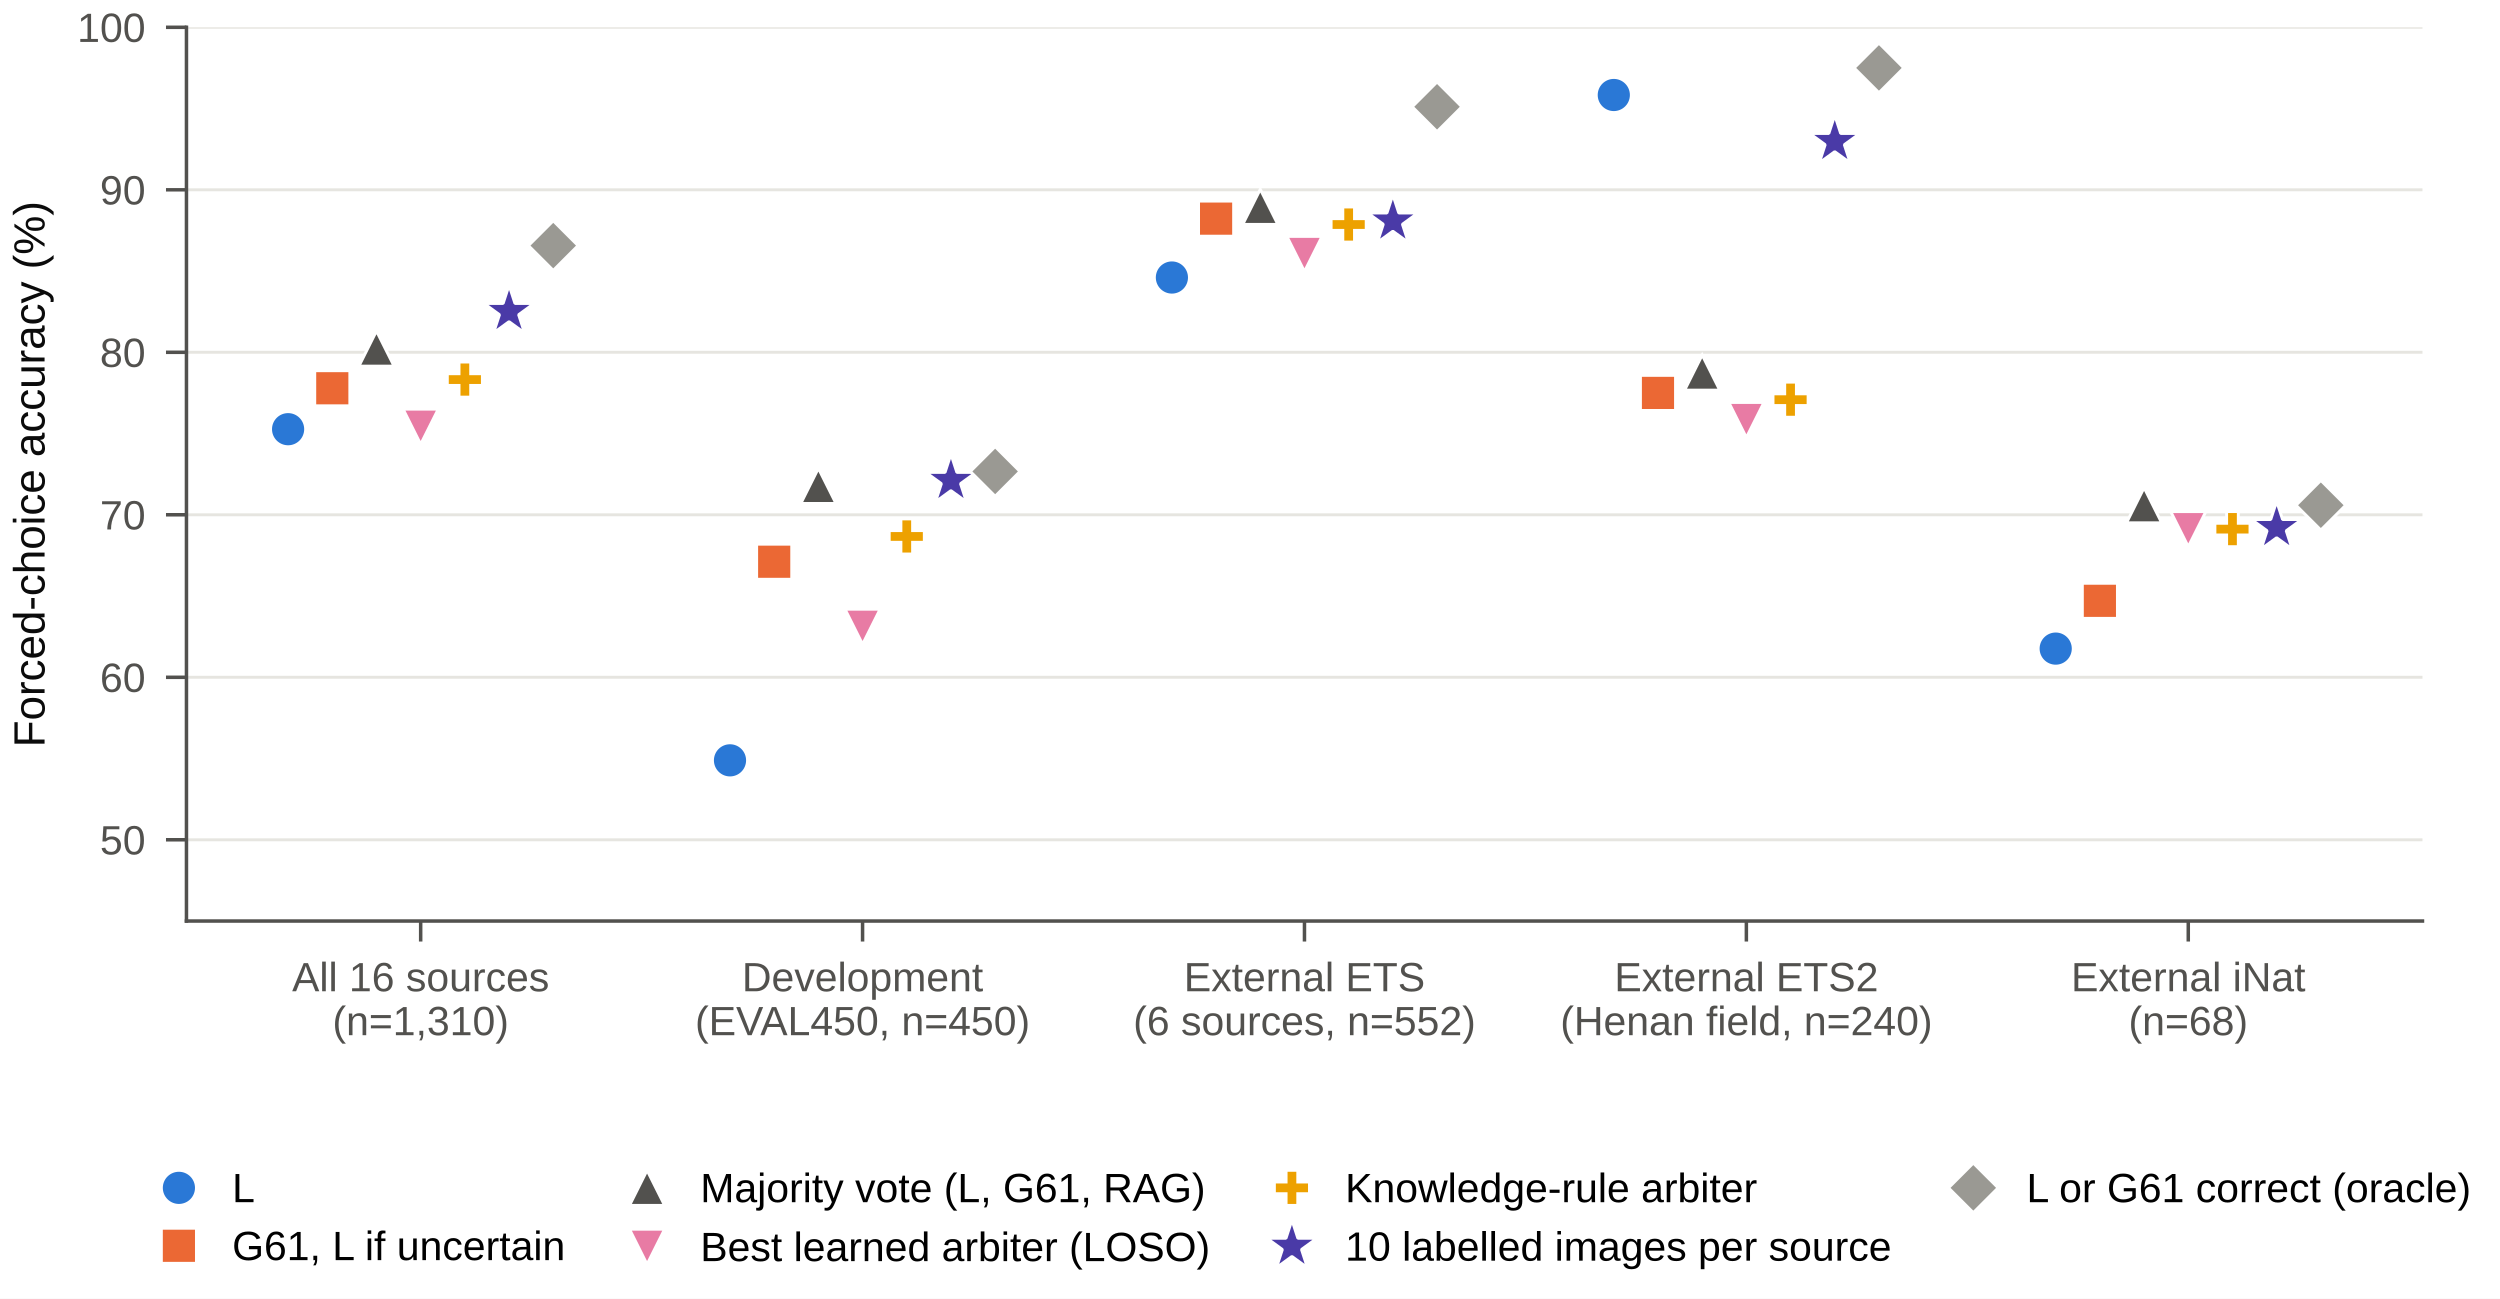
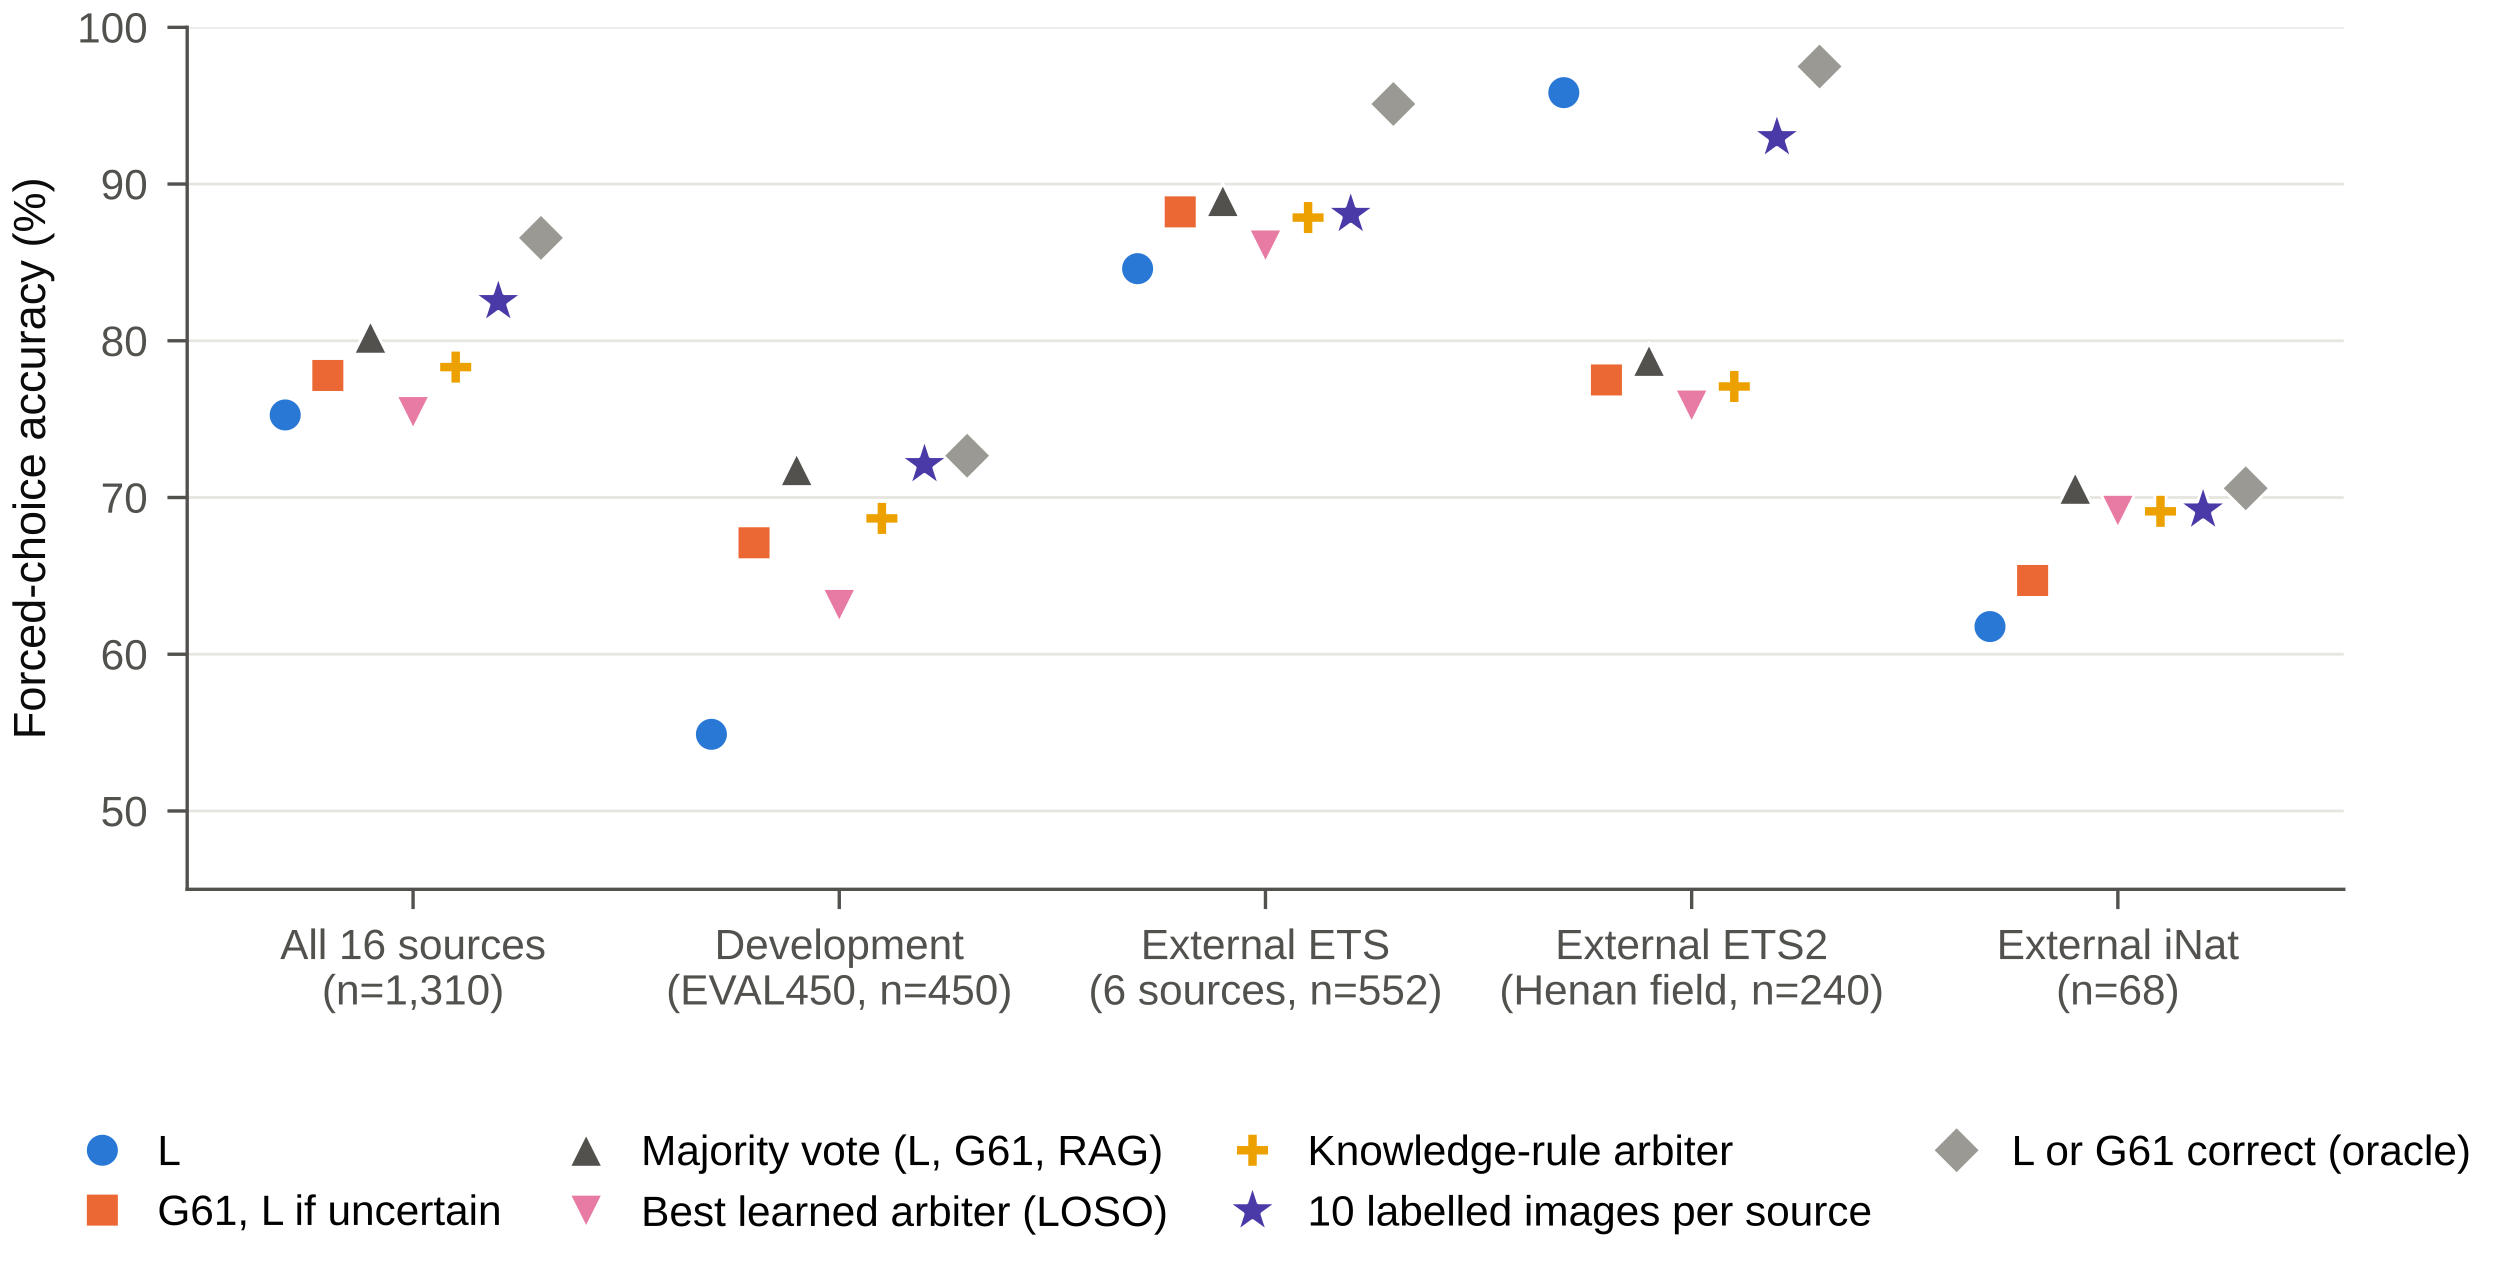
- <svg xmlns="http://www.w3.org/2000/svg" xmlns:xlink="http://www.w3.org/1999/xlink" width="427.381pt" height="222.024pt" viewBox="0 0 427.381 222.024" version="1.1">
+ <svg xmlns="http://www.w3.org/2000/svg" xmlns:xlink="http://www.w3.org/1999/xlink" width="443.128pt" height="224.042pt" viewBox="0 0 443.128 224.042" version="1.1">
  <defs>
    <style type="text/css">*{stroke-linejoin: round; stroke-linecap: butt}</style>
  </defs>
  <g id="figure_1">
    <g id="patch_1">
-       <path d="M 0 222.024  L 427.381 222.024  L 427.381 -0  L 0 -0  z " style="fill: #ffffff" />
+       <path d="M 0 224.042  L 443.128 224.042  L 443.128 0  L 0 0  z " style="fill: #ffffff" />
    </g>
    <g id="axes_1">
      <g id="patch_2">
-         <path d="M 31.876 157.453  L 414.128 157.453  L 414.128 4.665  L 31.876 4.665  z " style="fill: #ffffff" />
+         <path d="M 33.18 157.632  L 415.432 157.632  L 415.432 4.844  L 33.18 4.844  z " style="fill: #ffffff" />
      </g>
      <g id="matplotlib.axis_1">
        <g id="xtick_1">
          <g id="line2d_1">
            <defs>
-               <path id="m453a880735" d="M 0 0  L 0 3.5  " style="stroke: #52514e; stroke-width: 0.6" />
+               <path id="m961032ae38" d="M 0 0  L 0 3.5  " style="stroke: #52514e; stroke-width: 0.6" />
            </defs>
            <g>
-               <use xlink:href="#m453a880735" x="71.915" y="157.453" style="fill: #52514e; stroke: #52514e; stroke-width: 0.6" />
+               <use xlink:href="#m961032ae38" x="73.218" y="157.632" style="fill: #52514e; stroke: #52514e; stroke-width: 0.6" />
            </g>
          </g>
          <g id="text_1">
-             <text style="font-size: 7px; font-family: 'Arial'; fill: #52514e" transform="translate(49.93286 169.4631)">All 16 sources</text>
-             <text style="font-size: 7px; font-family: 'Arial'; fill: #52514e" transform="translate(56.83552 176.9693)">(n=1,310)</text>
+             <text style="font-size: 7.5px; font-family: 'Arial'; fill: #52514e" transform="translate(49.6661 169.9999)">All 16 sources</text>
+             <text style="font-size: 7.5px; font-family: 'Arial'; fill: #52514e" transform="translate(57.0618 178.0423)">(n=1,310)</text>
          </g>
        </g>
        <g id="xtick_2">
          <g id="line2d_2">
            <g>
-               <use xlink:href="#m453a880735" x="147.458" y="157.453" style="fill: #52514e; stroke: #52514e; stroke-width: 0.6" />
+               <use xlink:href="#m961032ae38" x="148.762" y="157.632" style="fill: #52514e; stroke: #52514e; stroke-width: 0.6" />
            </g>
          </g>
          <g id="text_2">
-             <text style="font-size: 7px; font-family: 'Arial'; fill: #52514e" transform="translate(126.8374 169.4631)">Development</text>
-             <text style="font-size: 7px; font-family: 'Arial'; fill: #52514e" transform="translate(118.8224 176.9693)">(EVAL450, n=450)</text>
+             <text style="font-size: 7.5px; font-family: 'Arial'; fill: #52514e" transform="translate(126.6678 169.9999)">Development</text>
+             <text style="font-size: 7.5px; font-family: 'Arial'; fill: #52514e" transform="translate(118.0803 178.0423)">(EVAL450, n=450)</text>
          </g>
        </g>
        <g id="xtick_3">
          <g id="line2d_3">
            <g>
-               <use xlink:href="#m453a880735" x="223.002" y="157.453" style="fill: #52514e; stroke: #52514e; stroke-width: 0.6" />
+               <use xlink:href="#m961032ae38" x="224.306" y="157.632" style="fill: #52514e; stroke: #52514e; stroke-width: 0.6" />
            </g>
          </g>
          <g id="text_3">
-             <text style="font-size: 7px; font-family: 'Arial'; fill: #52514e" transform="translate(202.384 169.4631)">External ETS</text>
-             <text style="font-size: 7px; font-family: 'Arial'; fill: #52514e" transform="translate(193.7242 176.9693)">(6 sources, n=552)</text>
+             <text style="font-size: 7.5px; font-family: 'Arial'; fill: #52514e" transform="translate(202.2146 169.9999)">External ETS</text>
+             <text style="font-size: 7.5px; font-family: 'Arial'; fill: #52514e" transform="translate(192.9363 178.0423)">(6 sources, n=552)</text>
          </g>
        </g>
        <g id="xtick_4">
          <g id="line2d_4">
            <g>
-               <use xlink:href="#m453a880735" x="298.546" y="157.453" style="fill: #52514e; stroke: #52514e; stroke-width: 0.6" />
+               <use xlink:href="#m961032ae38" x="299.849" y="157.632" style="fill: #52514e; stroke: #52514e; stroke-width: 0.6" />
            </g>
          </g>
          <g id="text_4">
-             <text style="font-size: 7px; font-family: 'Arial'; fill: #52514e" transform="translate(275.9815 169.4631)">External ETS2</text>
-             <text style="font-size: 7px; font-family: 'Arial'; fill: #52514e" transform="translate(266.7355 176.9693)">(Henan field, n=240)</text>
+             <text style="font-size: 7.5px; font-family: 'Arial'; fill: #52514e" transform="translate(275.6731 169.9999)">External ETS2</text>
+             <text style="font-size: 7.5px; font-family: 'Arial'; fill: #52514e" transform="translate(265.7666 178.0423)">(Henan field, n=240)</text>
          </g>
        </g>
        <g id="xtick_5">
          <g id="line2d_5">
            <g>
-               <use xlink:href="#m453a880735" x="374.09" y="157.453" style="fill: #52514e; stroke: #52514e; stroke-width: 0.6" />
+               <use xlink:href="#m961032ae38" x="375.393" y="157.632" style="fill: #52514e; stroke: #52514e; stroke-width: 0.6" />
            </g>
          </g>
          <g id="text_5">
-             <text style="font-size: 7px; font-family: 'Arial'; fill: #52514e" transform="translate(354.0547 169.4631)">External iNat</text>
-             <text style="font-size: 7px; font-family: 'Arial'; fill: #52514e" transform="translate(363.876 176.9693)">(n=68)</text>
+             <text style="font-size: 7.5px; font-family: 'Arial'; fill: #52514e" transform="translate(353.9269 169.9999)">External iNat</text>
+             <text style="font-size: 7.5px; font-family: 'Arial'; fill: #52514e" transform="translate(364.4498 178.0423)">(n=68)</text>
          </g>
        </g>
      </g>
      <g id="matplotlib.axis_2">
        <g id="ytick_1">
          <g id="line2d_6">
-             <path d="M 31.876 143.563  L 414.128 143.563  " clip-path="url(#p6bdd1b9f41)" style="fill: none; stroke: #e6e5e0; stroke-width: 0.5; stroke-linecap: square" />
+             <path d="M 33.18 143.742  L 415.432 143.742  " clip-path="url(#p7834e3b1ee)" style="fill: none; stroke: #e6e5e0; stroke-width: 0.5; stroke-linecap: square" />
          </g>
          <g id="line2d_7">
            <defs>
-               <path id="md73ead1a97" d="M 0 0  L -3.5 0  " style="stroke: #52514e; stroke-width: 0.6" />
+               <path id="m4c61d0069f" d="M 0 0  L -3.5 0  " style="stroke: #52514e; stroke-width: 0.6" />
            </defs>
            <g>
-               <use xlink:href="#md73ead1a97" x="31.876" y="143.563" style="fill: #52514e; stroke: #52514e; stroke-width: 0.6" />
+               <use xlink:href="#m4c61d0069f" x="33.18" y="143.742" style="fill: #52514e; stroke: #52514e; stroke-width: 0.6" />
            </g>
          </g>
          <g id="text_6">
-             <text style="font-size: 7px; font-family: 'Arial'; text-anchor: end; fill: #52514e" x="24.876" y="146.068" transform="rotate(-0 24.87625 146.0681)">50</text>
+             <text style="font-size: 7.5px; font-family: 'Arial'; text-anchor: end; fill: #52514e" x="26.18" y="146.426" transform="rotate(-0 26.17961 146.426)">50</text>
          </g>
        </g>
        <g id="ytick_2">
          <g id="line2d_8">
-             <path d="M 31.876 115.783  L 414.128 115.783  " clip-path="url(#p6bdd1b9f41)" style="fill: none; stroke: #e6e5e0; stroke-width: 0.5; stroke-linecap: square" />
+             <path d="M 33.18 115.962  L 415.432 115.962  " clip-path="url(#p7834e3b1ee)" style="fill: none; stroke: #e6e5e0; stroke-width: 0.5; stroke-linecap: square" />
          </g>
          <g id="line2d_9">
            <g>
-               <use xlink:href="#md73ead1a97" x="31.876" y="115.783" style="fill: #52514e; stroke: #52514e; stroke-width: 0.6" />
+               <use xlink:href="#m4c61d0069f" x="33.18" y="115.962" style="fill: #52514e; stroke: #52514e; stroke-width: 0.6" />
            </g>
          </g>
          <g id="text_7">
-             <text style="font-size: 7px; font-family: 'Arial'; text-anchor: end; fill: #52514e" x="24.876" y="118.289" transform="rotate(-0 24.87625 118.2886)">60</text>
+             <text style="font-size: 7.5px; font-family: 'Arial'; text-anchor: end; fill: #52514e" x="26.18" y="118.646" transform="rotate(-0 26.17961 118.6465)">60</text>
          </g>
        </g>
        <g id="ytick_3">
          <g id="line2d_10">
-             <path d="M 31.876 88.004  L 414.128 88.004  " clip-path="url(#p6bdd1b9f41)" style="fill: none; stroke: #e6e5e0; stroke-width: 0.5; stroke-linecap: square" />
+             <path d="M 33.18 88.183  L 415.432 88.183  " clip-path="url(#p7834e3b1ee)" style="fill: none; stroke: #e6e5e0; stroke-width: 0.5; stroke-linecap: square" />
          </g>
          <g id="line2d_11">
            <g>
-               <use xlink:href="#md73ead1a97" x="31.876" y="88.004" style="fill: #52514e; stroke: #52514e; stroke-width: 0.6" />
+               <use xlink:href="#m4c61d0069f" x="33.18" y="88.183" style="fill: #52514e; stroke: #52514e; stroke-width: 0.6" />
            </g>
          </g>
          <g id="text_8">
-             <text style="font-size: 7px; font-family: 'Arial'; text-anchor: end; fill: #52514e" x="24.876" y="90.509" transform="rotate(-0 24.87625 90.50905)">70</text>
+             <text style="font-size: 7.5px; font-family: 'Arial'; text-anchor: end; fill: #52514e" x="26.18" y="90.867" transform="rotate(-0 26.17961 90.86694)">70</text>
          </g>
        </g>
        <g id="ytick_4">
          <g id="line2d_12">
-             <path d="M 31.876 60.224  L 414.128 60.224  " clip-path="url(#p6bdd1b9f41)" style="fill: none; stroke: #e6e5e0; stroke-width: 0.5; stroke-linecap: square" />
+             <path d="M 33.18 60.403  L 415.432 60.403  " clip-path="url(#p7834e3b1ee)" style="fill: none; stroke: #e6e5e0; stroke-width: 0.5; stroke-linecap: square" />
          </g>
          <g id="line2d_13">
            <g>
-               <use xlink:href="#md73ead1a97" x="31.876" y="60.224" style="fill: #52514e; stroke: #52514e; stroke-width: 0.6" />
+               <use xlink:href="#m4c61d0069f" x="33.18" y="60.403" style="fill: #52514e; stroke: #52514e; stroke-width: 0.6" />
            </g>
          </g>
          <g id="text_9">
-             <text style="font-size: 7px; font-family: 'Arial'; text-anchor: end; fill: #52514e" x="24.876" y="62.73" transform="rotate(-0 24.87625 62.72952)">80</text>
+             <text style="font-size: 7.5px; font-family: 'Arial'; text-anchor: end; fill: #52514e" x="26.18" y="63.087" transform="rotate(-0 26.17961 63.08741)">80</text>
          </g>
        </g>
        <g id="ytick_5">
          <g id="line2d_14">
-             <path d="M 31.876 32.445  L 414.128 32.445  " clip-path="url(#p6bdd1b9f41)" style="fill: none; stroke: #e6e5e0; stroke-width: 0.5; stroke-linecap: square" />
+             <path d="M 33.18 32.624  L 415.432 32.624  " clip-path="url(#p7834e3b1ee)" style="fill: none; stroke: #e6e5e0; stroke-width: 0.5; stroke-linecap: square" />
          </g>
          <g id="line2d_15">
            <g>
-               <use xlink:href="#md73ead1a97" x="31.876" y="32.445" style="fill: #52514e; stroke: #52514e; stroke-width: 0.6" />
+               <use xlink:href="#m4c61d0069f" x="33.18" y="32.624" style="fill: #52514e; stroke: #52514e; stroke-width: 0.6" />
            </g>
          </g>
          <g id="text_10">
-             <text style="font-size: 7px; font-family: 'Arial'; text-anchor: end; fill: #52514e" x="24.876" y="34.95" transform="rotate(-0 24.87625 34.95)">90</text>
+             <text style="font-size: 7.5px; font-family: 'Arial'; text-anchor: end; fill: #52514e" x="26.18" y="35.308" transform="rotate(-0 26.17961 35.30789)">90</text>
          </g>
        </g>
        <g id="ytick_6">
          <g id="line2d_16">
-             <path d="M 31.876 4.665  L 414.128 4.665  " clip-path="url(#p6bdd1b9f41)" style="fill: none; stroke: #e6e5e0; stroke-width: 0.5; stroke-linecap: square" />
+             <path d="M 33.18 4.844  L 415.432 4.844  " clip-path="url(#p7834e3b1ee)" style="fill: none; stroke: #e6e5e0; stroke-width: 0.5; stroke-linecap: square" />
          </g>
          <g id="line2d_17">
            <g>
-               <use xlink:href="#md73ead1a97" x="31.876" y="4.665" style="fill: #52514e; stroke: #52514e; stroke-width: 0.6" />
+               <use xlink:href="#m4c61d0069f" x="33.18" y="4.844" style="fill: #52514e; stroke: #52514e; stroke-width: 0.6" />
            </g>
          </g>
          <g id="text_11">
-             <text style="font-size: 7px; font-family: 'Arial'; text-anchor: end; fill: #52514e" x="24.876" y="7.17" transform="rotate(-0 24.87625 7.170469)">100</text>
+             <text style="font-size: 7.5px; font-family: 'Arial'; text-anchor: end; fill: #52514e" x="26.18" y="7.528" transform="rotate(-0 26.17961 7.528359)">100</text>
          </g>
        </g>
        <g id="text_12">
-           <text style="font-size: 7.5px; font-family: 'Arial'; text-anchor: middle; fill: #0b0b0b" x="7.62" y="81.059" transform="rotate(-90 7.619766 81.05894)">Forced-choice accuracy (%)</text>
+           <text style="font-size: 8px; font-family: 'Arial'; text-anchor: middle; fill: #0b0b0b" x="7.984" y="81.238" transform="rotate(-90 7.98375 81.23788)">Forced-choice accuracy (%)</text>
        </g>
      </g>
      <g id="line2d_18">
        <defs>
-           <path id="m94f114c13a" d="M 0 3  C 0.796 3 1.559 2.684 2.121 2.121  C 2.684 1.559 3 0.796 3 0  C 3 -0.796 2.684 -1.559 2.121 -2.121  C 1.559 -2.684 0.796 -3 0 -3  C -0.796 -3 -1.559 -2.684 -2.121 -2.121  C -2.684 -1.559 -3 -0.796 -3 0  C -3 0.796 -2.684 1.559 -2.121 2.121  C -1.559 2.684 -0.796 3 0 3  z " style="stroke: #ffffff; stroke-width: 0.5" />
-         </defs>
-         <g clip-path="url(#p6bdd1b9f41)">
-           <use xlink:href="#m94f114c13a" x="49.251" y="73.372" style="fill: #2a78d6; stroke: #ffffff; stroke-width: 0.5" />
-           <use xlink:href="#m94f114c13a" x="124.795" y="129.982" style="fill: #2a78d6; stroke: #ffffff; stroke-width: 0.5" />
-           <use xlink:href="#m94f114c13a" x="200.339" y="47.442" style="fill: #2a78d6; stroke: #ffffff; stroke-width: 0.5" />
-           <use xlink:href="#m94f114c13a" x="275.883" y="16.24" style="fill: #2a78d6; stroke: #ffffff; stroke-width: 0.5" />
-           <use xlink:href="#m94f114c13a" x="351.427" y="110.881" style="fill: #2a78d6; stroke: #ffffff; stroke-width: 0.5" />
+           <path id="m4df8d2431d" d="M 0 3  C 0.796 3 1.559 2.684 2.121 2.121  C 2.684 1.559 3 0.796 3 0  C 3 -0.796 2.684 -1.559 2.121 -2.121  C 1.559 -2.684 0.796 -3 0 -3  C -0.796 -3 -1.559 -2.684 -2.121 -2.121  C -2.684 -1.559 -3 -0.796 -3 0  C -3 0.796 -2.684 1.559 -2.121 2.121  C -1.559 2.684 -0.796 3 0 3  z " style="stroke: #ffffff; stroke-width: 0.5" />
+         </defs>
+         <g clip-path="url(#p7834e3b1ee)">
+           <use xlink:href="#m4df8d2431d" x="50.555" y="73.551" style="fill: #2a78d6; stroke: #ffffff; stroke-width: 0.5" />
+           <use xlink:href="#m4df8d2431d" x="126.099" y="130.161" style="fill: #2a78d6; stroke: #ffffff; stroke-width: 0.5" />
+           <use xlink:href="#m4df8d2431d" x="201.642" y="47.621" style="fill: #2a78d6; stroke: #ffffff; stroke-width: 0.5" />
+           <use xlink:href="#m4df8d2431d" x="277.186" y="16.419" style="fill: #2a78d6; stroke: #ffffff; stroke-width: 0.5" />
+           <use xlink:href="#m4df8d2431d" x="352.73" y="111.06" style="fill: #2a78d6; stroke: #ffffff; stroke-width: 0.5" />
        </g>
      </g>
      <g id="line2d_19">
        <defs>
-           <path id="m0e81dddfba" d="M -3 3  L 3 3  L 3 -3  L -3 -3  z " style="stroke: #ffffff; stroke-width: 0.5; stroke-linejoin: miter" />
-         </defs>
-         <g clip-path="url(#p6bdd1b9f41)">
-           <use xlink:href="#m0e81dddfba" x="56.806" y="66.374" style="fill: #eb6834; stroke: #ffffff; stroke-width: 0.5; stroke-linejoin: miter" />
-           <use xlink:href="#m0e81dddfba" x="132.35" y="96.029" style="fill: #eb6834; stroke: #ffffff; stroke-width: 0.5; stroke-linejoin: miter" />
-           <use xlink:href="#m0e81dddfba" x="207.893" y="37.377" style="fill: #eb6834; stroke: #ffffff; stroke-width: 0.5; stroke-linejoin: miter" />
-           <use xlink:href="#m0e81dddfba" x="283.437" y="67.169" style="fill: #eb6834; stroke: #ffffff; stroke-width: 0.5; stroke-linejoin: miter" />
-           <use xlink:href="#m0e81dddfba" x="358.981" y="102.711" style="fill: #eb6834; stroke: #ffffff; stroke-width: 0.5; stroke-linejoin: miter" />
+           <path id="mba8bbdfa05" d="M -3 3  L 3 3  L 3 -3  L -3 -3  z " style="stroke: #ffffff; stroke-width: 0.5; stroke-linejoin: miter" />
+         </defs>
+         <g clip-path="url(#p7834e3b1ee)">
+           <use xlink:href="#mba8bbdfa05" x="58.109" y="66.553" style="fill: #eb6834; stroke: #ffffff; stroke-width: 0.5; stroke-linejoin: miter" />
+           <use xlink:href="#mba8bbdfa05" x="133.653" y="96.208" style="fill: #eb6834; stroke: #ffffff; stroke-width: 0.5; stroke-linejoin: miter" />
+           <use xlink:href="#mba8bbdfa05" x="209.197" y="37.556" style="fill: #eb6834; stroke: #ffffff; stroke-width: 0.5; stroke-linejoin: miter" />
+           <use xlink:href="#mba8bbdfa05" x="284.741" y="67.348" style="fill: #eb6834; stroke: #ffffff; stroke-width: 0.5; stroke-linejoin: miter" />
+           <use xlink:href="#mba8bbdfa05" x="360.285" y="102.89" style="fill: #eb6834; stroke: #ffffff; stroke-width: 0.5; stroke-linejoin: miter" />
        </g>
      </g>
      <g id="line2d_20">
        <defs>
-           <path id="m026814694f" d="M 0 -3  L -3 3  L 3 3  z " style="stroke: #ffffff; stroke-width: 0.5; stroke-linejoin: miter" />
-         </defs>
-         <g clip-path="url(#p6bdd1b9f41)">
-           <use xlink:href="#m026814694f" x="64.36" y="59.588" style="fill: #52514e; stroke: #ffffff; stroke-width: 0.5; stroke-linejoin: miter" />
-           <use xlink:href="#m026814694f" x="139.904" y="83.065" style="fill: #52514e; stroke: #ffffff; stroke-width: 0.5; stroke-linejoin: miter" />
-           <use xlink:href="#m026814694f" x="215.448" y="35.364" style="fill: #52514e; stroke: #ffffff; stroke-width: 0.5; stroke-linejoin: miter" />
-           <use xlink:href="#m026814694f" x="290.992" y="63.697" style="fill: #52514e; stroke: #ffffff; stroke-width: 0.5; stroke-linejoin: miter" />
-           <use xlink:href="#m026814694f" x="366.536" y="86.37" style="fill: #52514e; stroke: #ffffff; stroke-width: 0.5; stroke-linejoin: miter" />
+           <path id="m0666d112d0" d="M 0 -3  L -3 3  L 3 3  z " style="stroke: #ffffff; stroke-width: 0.5; stroke-linejoin: miter" />
+         </defs>
+         <g clip-path="url(#p7834e3b1ee)">
+           <use xlink:href="#m0666d112d0" x="65.663" y="59.767" style="fill: #52514e; stroke: #ffffff; stroke-width: 0.5; stroke-linejoin: miter" />
+           <use xlink:href="#m0666d112d0" x="141.207" y="83.244" style="fill: #52514e; stroke: #ffffff; stroke-width: 0.5; stroke-linejoin: miter" />
+           <use xlink:href="#m0666d112d0" x="216.751" y="35.543" style="fill: #52514e; stroke: #ffffff; stroke-width: 0.5; stroke-linejoin: miter" />
+           <use xlink:href="#m0666d112d0" x="292.295" y="63.876" style="fill: #52514e; stroke: #ffffff; stroke-width: 0.5; stroke-linejoin: miter" />
+           <use xlink:href="#m0666d112d0" x="367.839" y="86.549" style="fill: #52514e; stroke: #ffffff; stroke-width: 0.5; stroke-linejoin: miter" />
        </g>
      </g>
      <g id="line2d_21">
        <defs>
-           <path id="mee8931af70" d="M -0 3  L 3 -3  L -3 -3  z " style="stroke: #ffffff; stroke-width: 0.5; stroke-linejoin: miter" />
-         </defs>
-         <g clip-path="url(#p6bdd1b9f41)">
-           <use xlink:href="#mee8931af70" x="71.915" y="72.948" style="fill: #e87ba4; stroke: #ffffff; stroke-width: 0.5; stroke-linejoin: miter" />
-           <use xlink:href="#mee8931af70" x="147.458" y="107.141" style="fill: #e87ba4; stroke: #ffffff; stroke-width: 0.5; stroke-linejoin: miter" />
-           <use xlink:href="#mee8931af70" x="223.002" y="43.416" style="fill: #e87ba4; stroke: #ffffff; stroke-width: 0.5; stroke-linejoin: miter" />
-           <use xlink:href="#mee8931af70" x="298.546" y="71.799" style="fill: #e87ba4; stroke: #ffffff; stroke-width: 0.5; stroke-linejoin: miter" />
-           <use xlink:href="#mee8931af70" x="374.09" y="90.455" style="fill: #e87ba4; stroke: #ffffff; stroke-width: 0.5; stroke-linejoin: miter" />
+           <path id="me7b33e3295" d="M -0 3  L 3 -3  L -3 -3  z " style="stroke: #ffffff; stroke-width: 0.5; stroke-linejoin: miter" />
+         </defs>
+         <g clip-path="url(#p7834e3b1ee)">
+           <use xlink:href="#me7b33e3295" x="73.218" y="73.127" style="fill: #e87ba4; stroke: #ffffff; stroke-width: 0.5; stroke-linejoin: miter" />
+           <use xlink:href="#me7b33e3295" x="148.762" y="107.32" style="fill: #e87ba4; stroke: #ffffff; stroke-width: 0.5; stroke-linejoin: miter" />
+           <use xlink:href="#me7b33e3295" x="224.306" y="43.595" style="fill: #e87ba4; stroke: #ffffff; stroke-width: 0.5; stroke-linejoin: miter" />
+           <use xlink:href="#me7b33e3295" x="299.849" y="71.978" style="fill: #e87ba4; stroke: #ffffff; stroke-width: 0.5; stroke-linejoin: miter" />
+           <use xlink:href="#me7b33e3295" x="375.393" y="90.634" style="fill: #e87ba4; stroke: #ffffff; stroke-width: 0.5; stroke-linejoin: miter" />
        </g>
      </g>
      <g id="line2d_22">
        <defs>
-           <path id="m67a31884d9" d="M -1 3  L 1 3  L 1 1  L 3 1  L 3 -1  L 1 -1  L 1 -3  L -1 -3  L -1 -1  L -3 -1  L -3 1  L -1 1  z " style="stroke: #ffffff; stroke-width: 0.5; stroke-linejoin: miter" />
-         </defs>
-         <g clip-path="url(#p6bdd1b9f41)">
-           <use xlink:href="#m67a31884d9" x="79.469" y="64.89" style="fill: #eda100; stroke: #ffffff; stroke-width: 0.5; stroke-linejoin: miter" />
-           <use xlink:href="#m67a31884d9" x="155.013" y="91.708" style="fill: #eda100; stroke: #ffffff; stroke-width: 0.5; stroke-linejoin: miter" />
-           <use xlink:href="#m67a31884d9" x="230.557" y="38.383" style="fill: #eda100; stroke: #ffffff; stroke-width: 0.5; stroke-linejoin: miter" />
-           <use xlink:href="#m67a31884d9" x="306.1" y="68.327" style="fill: #eda100; stroke: #ffffff; stroke-width: 0.5; stroke-linejoin: miter" />
-           <use xlink:href="#m67a31884d9" x="381.644" y="90.455" style="fill: #eda100; stroke: #ffffff; stroke-width: 0.5; stroke-linejoin: miter" />
+           <path id="m41e03432ca" d="M -1 3  L 1 3  L 1 1  L 3 1  L 3 -1  L 1 -1  L 1 -3  L -1 -3  L -1 -1  L -3 -1  L -3 1  L -1 1  z " style="stroke: #ffffff; stroke-width: 0.5; stroke-linejoin: miter" />
+         </defs>
+         <g clip-path="url(#p7834e3b1ee)">
+           <use xlink:href="#m41e03432ca" x="80.772" y="65.068" style="fill: #eda100; stroke: #ffffff; stroke-width: 0.5; stroke-linejoin: miter" />
+           <use xlink:href="#m41e03432ca" x="156.316" y="91.887" style="fill: #eda100; stroke: #ffffff; stroke-width: 0.5; stroke-linejoin: miter" />
+           <use xlink:href="#m41e03432ca" x="231.86" y="38.562" style="fill: #eda100; stroke: #ffffff; stroke-width: 0.5; stroke-linejoin: miter" />
+           <use xlink:href="#m41e03432ca" x="307.404" y="68.506" style="fill: #eda100; stroke: #ffffff; stroke-width: 0.5; stroke-linejoin: miter" />
+           <use xlink:href="#m41e03432ca" x="382.948" y="90.634" style="fill: #eda100; stroke: #ffffff; stroke-width: 0.5; stroke-linejoin: miter" />
        </g>
      </g>
      <g id="line2d_23">
        <defs>
-           <path id="m6bc69659ad" d="M 0 -4.5  L -1.01 -1.391  L -4.28 -1.391  L -1.635 0.531  L -2.645 3.641  L -0 1.719  L 2.645 3.641  L 1.635 0.531  L 4.28 -1.391  L 1.01 -1.391  z " style="stroke: #ffffff; stroke-width: 0.5; stroke-linejoin: bevel" />
-         </defs>
-         <g clip-path="url(#p6bdd1b9f41)">
-           <use xlink:href="#m6bc69659ad" x="87.023" y="53.266" style="fill: #4a3aa7; stroke: #ffffff; stroke-width: 0.5; stroke-linejoin: bevel" />
-           <use xlink:href="#m6bc69659ad" x="162.567" y="82.152" style="fill: #4a3aa7; stroke: #ffffff; stroke-width: 0.5; stroke-linejoin: bevel" />
-           <use xlink:href="#m6bc69659ad" x="238.111" y="37.803" style="fill: #4a3aa7; stroke: #ffffff; stroke-width: 0.5; stroke-linejoin: bevel" />
-           <use xlink:href="#m6bc69659ad" x="313.655" y="24.204" style="fill: #4a3aa7; stroke: #ffffff; stroke-width: 0.5; stroke-linejoin: bevel" />
-           <use xlink:href="#m6bc69659ad" x="389.199" y="90.204" style="fill: #4a3aa7; stroke: #ffffff; stroke-width: 0.5; stroke-linejoin: bevel" />
+           <path id="m28555c7586" d="M 0 -4.5  L -1.01 -1.391  L -4.28 -1.391  L -1.635 0.531  L -2.645 3.641  L -0 1.719  L 2.645 3.641  L 1.635 0.531  L 4.28 -1.391  L 1.01 -1.391  z " style="stroke: #ffffff; stroke-width: 0.5; stroke-linejoin: bevel" />
+         </defs>
+         <g clip-path="url(#p7834e3b1ee)">
+           <use xlink:href="#m28555c7586" x="88.327" y="53.445" style="fill: #4a3aa7; stroke: #ffffff; stroke-width: 0.5; stroke-linejoin: bevel" />
+           <use xlink:href="#m28555c7586" x="163.87" y="82.331" style="fill: #4a3aa7; stroke: #ffffff; stroke-width: 0.5; stroke-linejoin: bevel" />
+           <use xlink:href="#m28555c7586" x="239.414" y="37.982" style="fill: #4a3aa7; stroke: #ffffff; stroke-width: 0.5; stroke-linejoin: bevel" />
+           <use xlink:href="#m28555c7586" x="314.958" y="24.383" style="fill: #4a3aa7; stroke: #ffffff; stroke-width: 0.5; stroke-linejoin: bevel" />
+           <use xlink:href="#m28555c7586" x="390.502" y="90.383" style="fill: #4a3aa7; stroke: #ffffff; stroke-width: 0.5; stroke-linejoin: bevel" />
        </g>
      </g>
      <g id="line2d_24">
        <defs>
-           <path id="m7dd8a480b1" d="M 0 4.243  L 4.243 0  L 0 -4.243  L -4.243 0  z " style="stroke: #ffffff; stroke-width: 0.5; stroke-linejoin: miter" />
-         </defs>
-         <g clip-path="url(#p6bdd1b9f41)">
-           <use xlink:href="#m7dd8a480b1" x="94.578" y="41.987" style="fill: #9a9993; stroke: #ffffff; stroke-width: 0.5; stroke-linejoin: miter" />
-           <use xlink:href="#m7dd8a480b1" x="170.122" y="80.596" style="fill: #9a9993; stroke: #ffffff; stroke-width: 0.5; stroke-linejoin: miter" />
-           <use xlink:href="#m7dd8a480b1" x="245.665" y="18.253" style="fill: #9a9993; stroke: #ffffff; stroke-width: 0.5; stroke-linejoin: miter" />
-           <use xlink:href="#m7dd8a480b1" x="321.209" y="11.61" style="fill: #9a9993; stroke: #ffffff; stroke-width: 0.5; stroke-linejoin: miter" />
-           <use xlink:href="#m7dd8a480b1" x="396.753" y="86.37" style="fill: #9a9993; stroke: #ffffff; stroke-width: 0.5; stroke-linejoin: miter" />
+           <path id="mba5c9ef209" d="M 0 4.243  L 4.243 0  L 0 -4.243  L -4.243 0  z " style="stroke: #ffffff; stroke-width: 0.5; stroke-linejoin: miter" />
+         </defs>
+         <g clip-path="url(#p7834e3b1ee)">
+           <use xlink:href="#mba5c9ef209" x="95.881" y="42.166" style="fill: #9a9993; stroke: #ffffff; stroke-width: 0.5; stroke-linejoin: miter" />
+           <use xlink:href="#mba5c9ef209" x="171.425" y="80.775" style="fill: #9a9993; stroke: #ffffff; stroke-width: 0.5; stroke-linejoin: miter" />
+           <use xlink:href="#mba5c9ef209" x="246.969" y="18.432" style="fill: #9a9993; stroke: #ffffff; stroke-width: 0.5; stroke-linejoin: miter" />
+           <use xlink:href="#mba5c9ef209" x="322.513" y="11.789" style="fill: #9a9993; stroke: #ffffff; stroke-width: 0.5; stroke-linejoin: miter" />
+           <use xlink:href="#mba5c9ef209" x="398.056" y="86.549" style="fill: #9a9993; stroke: #ffffff; stroke-width: 0.5; stroke-linejoin: miter" />
        </g>
      </g>
      <g id="patch_3">
-         <path d="M 31.876 157.453  L 31.876 4.665  " style="fill: none; stroke: #52514e; stroke-width: 0.6; stroke-linejoin: miter; stroke-linecap: square" />
+         <path d="M 33.18 157.632  L 33.18 4.844  " style="fill: none; stroke: #52514e; stroke-width: 0.6; stroke-linejoin: miter; stroke-linecap: square" />
      </g>
      <g id="patch_4">
-         <path d="M 31.876 157.453  L 414.128 157.453  " style="fill: none; stroke: #52514e; stroke-width: 0.6; stroke-linejoin: miter; stroke-linecap: square" />
+         <path d="M 33.18 157.632  L 415.432 157.632  " style="fill: none; stroke: #52514e; stroke-width: 0.6; stroke-linejoin: miter; stroke-linecap: square" />
      </g>
      <g id="legend_1">
        <g id="line2d_25">
          <g>
-             <use xlink:href="#m94f114c13a" x="30.584" y="203.067" style="fill: #2a78d6; stroke: #ffffff; stroke-width: 0.5" />
+             <use xlink:href="#m4df8d2431d" x="18.143" y="203.885" style="fill: #2a78d6; stroke: #ffffff; stroke-width: 0.5" />
          </g>
        </g>
        <g id="text_13">
-           <text style="font-size: 7px; font-family: 'Arial'; text-anchor: start" x="39.684" y="205.517" transform="rotate(-0 39.68372 205.5174)">L</text>
+           <text style="font-size: 7.5px; font-family: 'Arial'; text-anchor: start" x="27.893" y="206.51" transform="rotate(-0 27.8929 206.5103)">L</text>
        </g>
        <g id="line2d_26">
          <g>
-             <use xlink:href="#m0e81dddfba" x="30.584" y="212.969" style="fill: #eb6834; stroke: #ffffff; stroke-width: 0.5; stroke-linejoin: miter" />
+             <use xlink:href="#mba8bbdfa05" x="18.143" y="214.494" style="fill: #eb6834; stroke: #ffffff; stroke-width: 0.5; stroke-linejoin: miter" />
          </g>
        </g>
        <g id="text_14">
-           <text style="font-size: 7px; font-family: 'Arial'; text-anchor: start" x="39.684" y="215.419" transform="rotate(-0 39.68372 215.4191)">G61, L if uncertain</text>
+           <text style="font-size: 7.5px; font-family: 'Arial'; text-anchor: start" x="27.893" y="217.119" transform="rotate(-0 27.8929 217.1193)">G61, L if uncertain</text>
        </g>
        <g id="line2d_27">
          <g>
-             <use xlink:href="#m026814694f" x="110.617" y="203.067" style="fill: #52514e; stroke: #ffffff; stroke-width: 0.5; stroke-linejoin: miter" />
+             <use xlink:href="#m0666d112d0" x="103.893" y="203.885" style="fill: #52514e; stroke: #ffffff; stroke-width: 0.5; stroke-linejoin: miter" />
          </g>
        </g>
        <g id="text_15">
-           <text style="font-size: 7px; font-family: 'Arial'; text-anchor: start" x="119.717" y="205.517" transform="rotate(-0 119.7167 205.5174)">Majority vote (L, G61, RAG)</text>
+           <text style="font-size: 7.5px; font-family: 'Arial'; text-anchor: start" x="113.643" y="206.51" transform="rotate(-0 113.6425 206.5103)">Majority vote (L, G61, RAG)</text>
        </g>
        <g id="line2d_28">
          <g>
-             <use xlink:href="#mee8931af70" x="110.617" y="213.141" style="fill: #e87ba4; stroke: #ffffff; stroke-width: 0.5; stroke-linejoin: miter" />
+             <use xlink:href="#me7b33e3295" x="103.893" y="214.678" style="fill: #e87ba4; stroke: #ffffff; stroke-width: 0.5; stroke-linejoin: miter" />
          </g>
        </g>
        <g id="text_16">
-           <text style="font-size: 7px; font-family: 'Arial'; text-anchor: start" x="119.717" y="215.591" transform="rotate(-0 119.7167 215.5908)">Best learned arbiter (LOSO)</text>
+           <text style="font-size: 7.5px; font-family: 'Arial'; text-anchor: start" x="113.643" y="217.303" transform="rotate(-0 113.6425 217.3033)">Best learned arbiter (LOSO)</text>
        </g>
        <g id="line2d_29">
          <g>
-             <use xlink:href="#m67a31884d9" x="220.859" y="203.067" style="fill: #eda100; stroke: #ffffff; stroke-width: 0.5; stroke-linejoin: miter" />
+             <use xlink:href="#m41e03432ca" x="222.009" y="203.885" style="fill: #eda100; stroke: #ffffff; stroke-width: 0.5; stroke-linejoin: miter" />
          </g>
        </g>
        <g id="text_17">
-           <text style="font-size: 7px; font-family: 'Arial'; text-anchor: start" x="229.959" y="205.517" transform="rotate(-0 229.959 205.5174)">Knowledge-rule arbiter</text>
+           <text style="font-size: 7.5px; font-family: 'Arial'; text-anchor: start" x="231.759" y="206.51" transform="rotate(-0 231.7593 206.5103)">Knowledge-rule arbiter</text>
        </g>
        <g id="line2d_30">
          <g>
-             <use xlink:href="#m6bc69659ad" x="220.859" y="213.072" style="fill: #4a3aa7; stroke: #ffffff; stroke-width: 0.5; stroke-linejoin: bevel" />
+             <use xlink:href="#m28555c7586" x="222.009" y="214.604" style="fill: #4a3aa7; stroke: #ffffff; stroke-width: 0.5; stroke-linejoin: bevel" />
          </g>
        </g>
        <g id="text_18">
-           <text style="font-size: 7px; font-family: 'Arial'; text-anchor: start" x="229.959" y="215.522" transform="rotate(-0 229.959 215.5219)">10 labelled images per source</text>
+           <text style="font-size: 7.5px; font-family: 'Arial'; text-anchor: start" x="231.759" y="217.229" transform="rotate(-0 231.7593 217.2295)">10 labelled images per source</text>
        </g>
        <g id="line2d_31">
          <g>
-             <use xlink:href="#m7dd8a480b1" x="337.341" y="203.067" style="fill: #9a9993; stroke: #ffffff; stroke-width: 0.5; stroke-linejoin: miter" />
+             <use xlink:href="#mba5c9ef209" x="346.812" y="203.885" style="fill: #9a9993; stroke: #ffffff; stroke-width: 0.5; stroke-linejoin: miter" />
          </g>
        </g>
        <g id="text_19">
-           <text style="font-size: 7px; font-family: 'Arial'; text-anchor: start" x="346.441" y="205.517" transform="rotate(-0 346.4412 205.5174)">L or G61 correct (oracle)</text>
+           <text style="font-size: 7.5px; font-family: 'Arial'; text-anchor: start" x="356.562" y="206.51" transform="rotate(-0 356.5616 206.5103)">L or G61 correct (oracle)</text>
        </g>
      </g>
    </g>
  </g>
  <defs>
-     <clipPath id="p6bdd1b9f41">
-       <rect x="31.876" y="4.665" width="382.252" height="152.787" />
+     <clipPath id="p7834e3b1ee">
+       <rect x="33.18" y="4.844" width="382.252" height="152.787" />
    </clipPath>
  </defs>
</svg>
